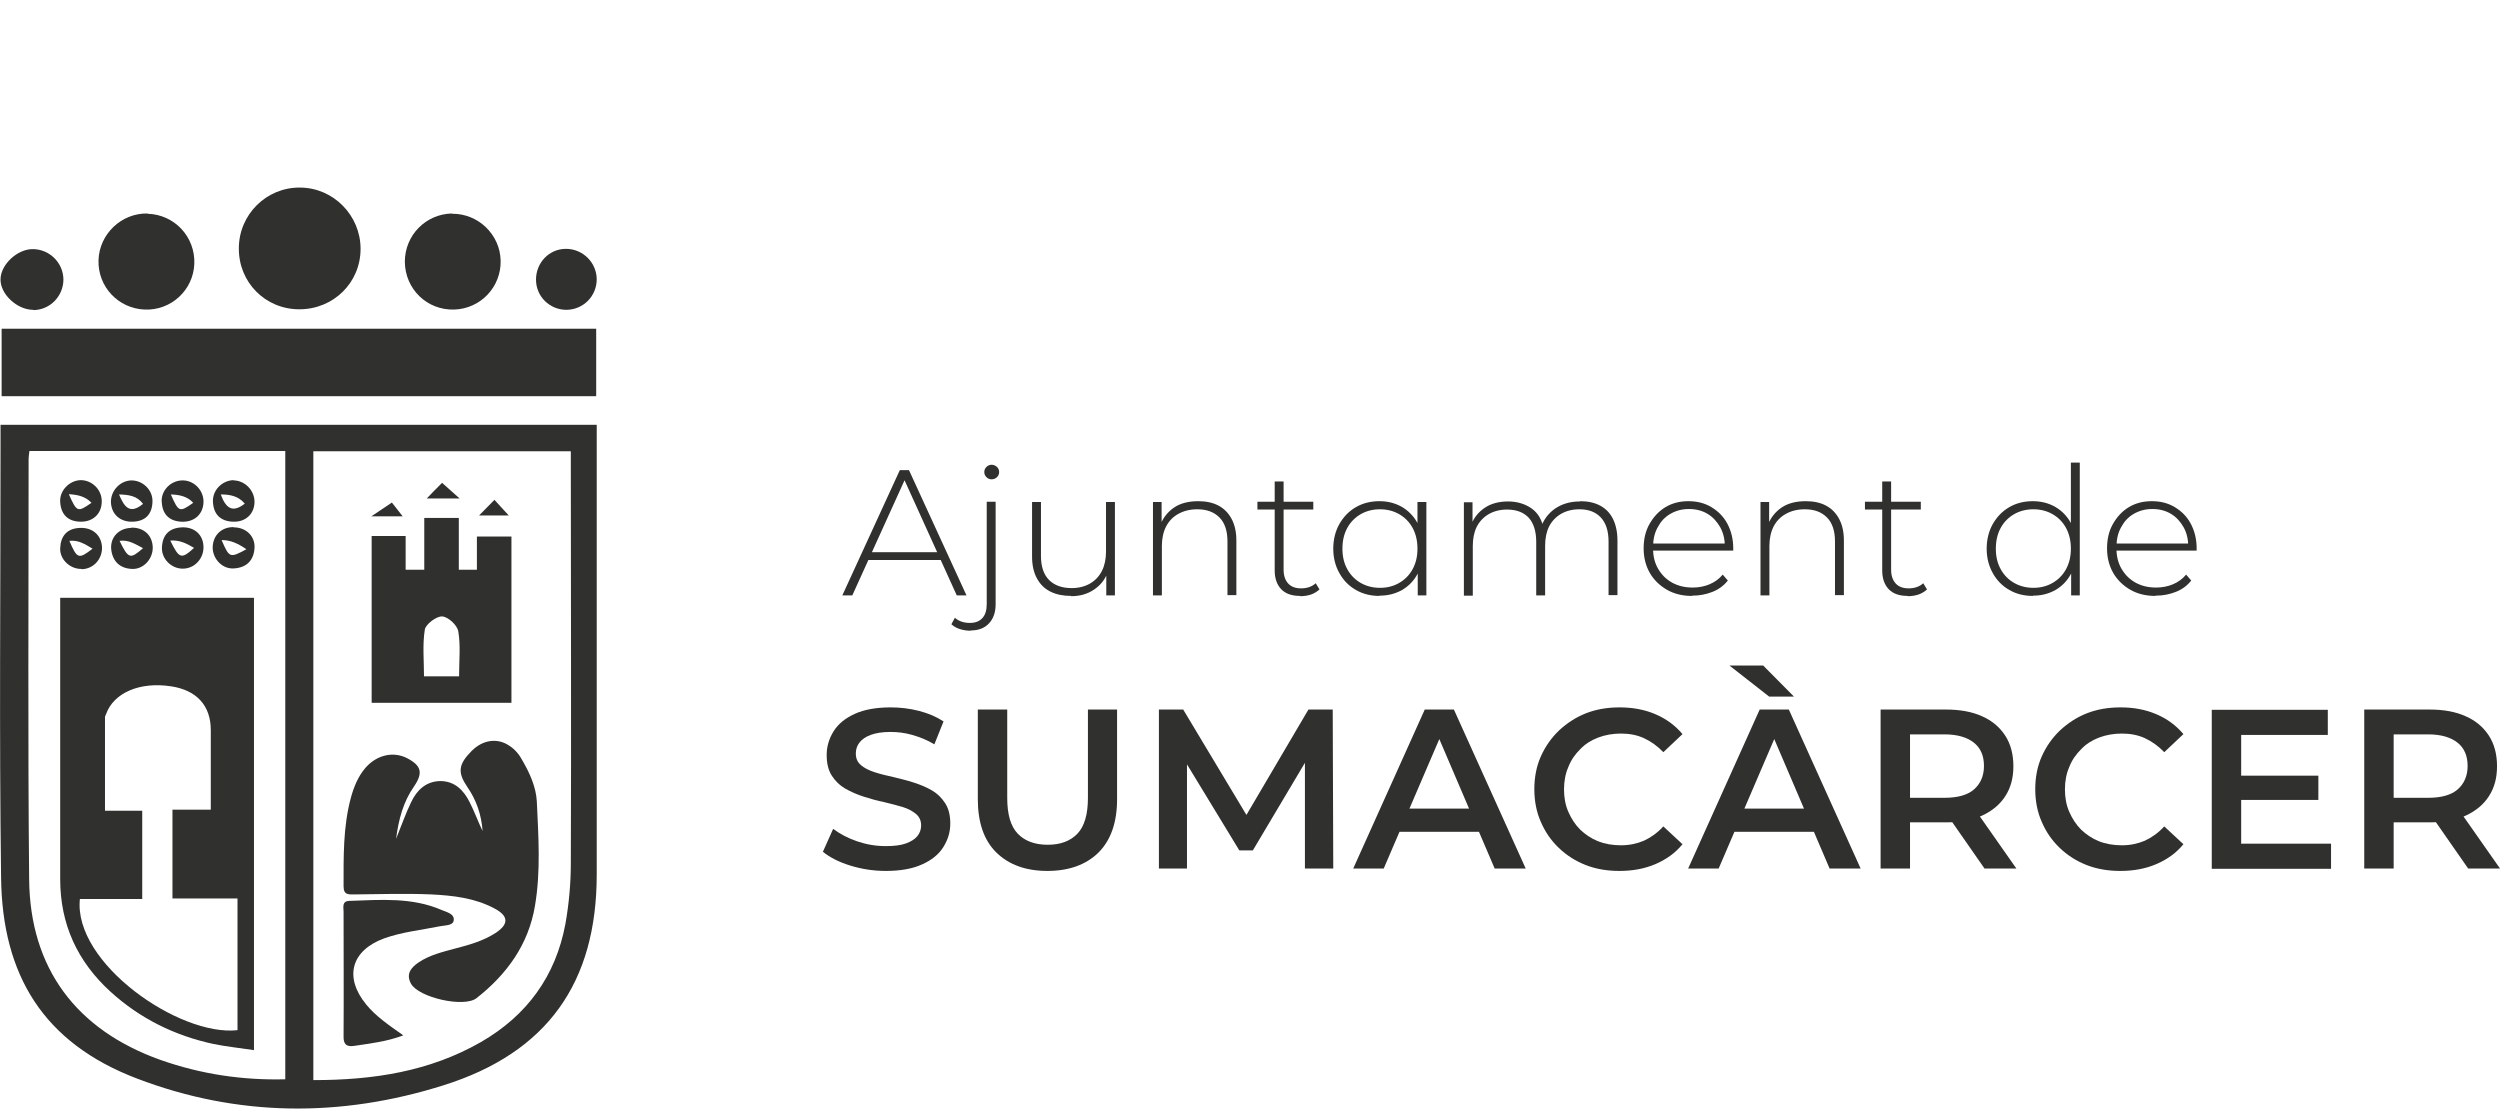
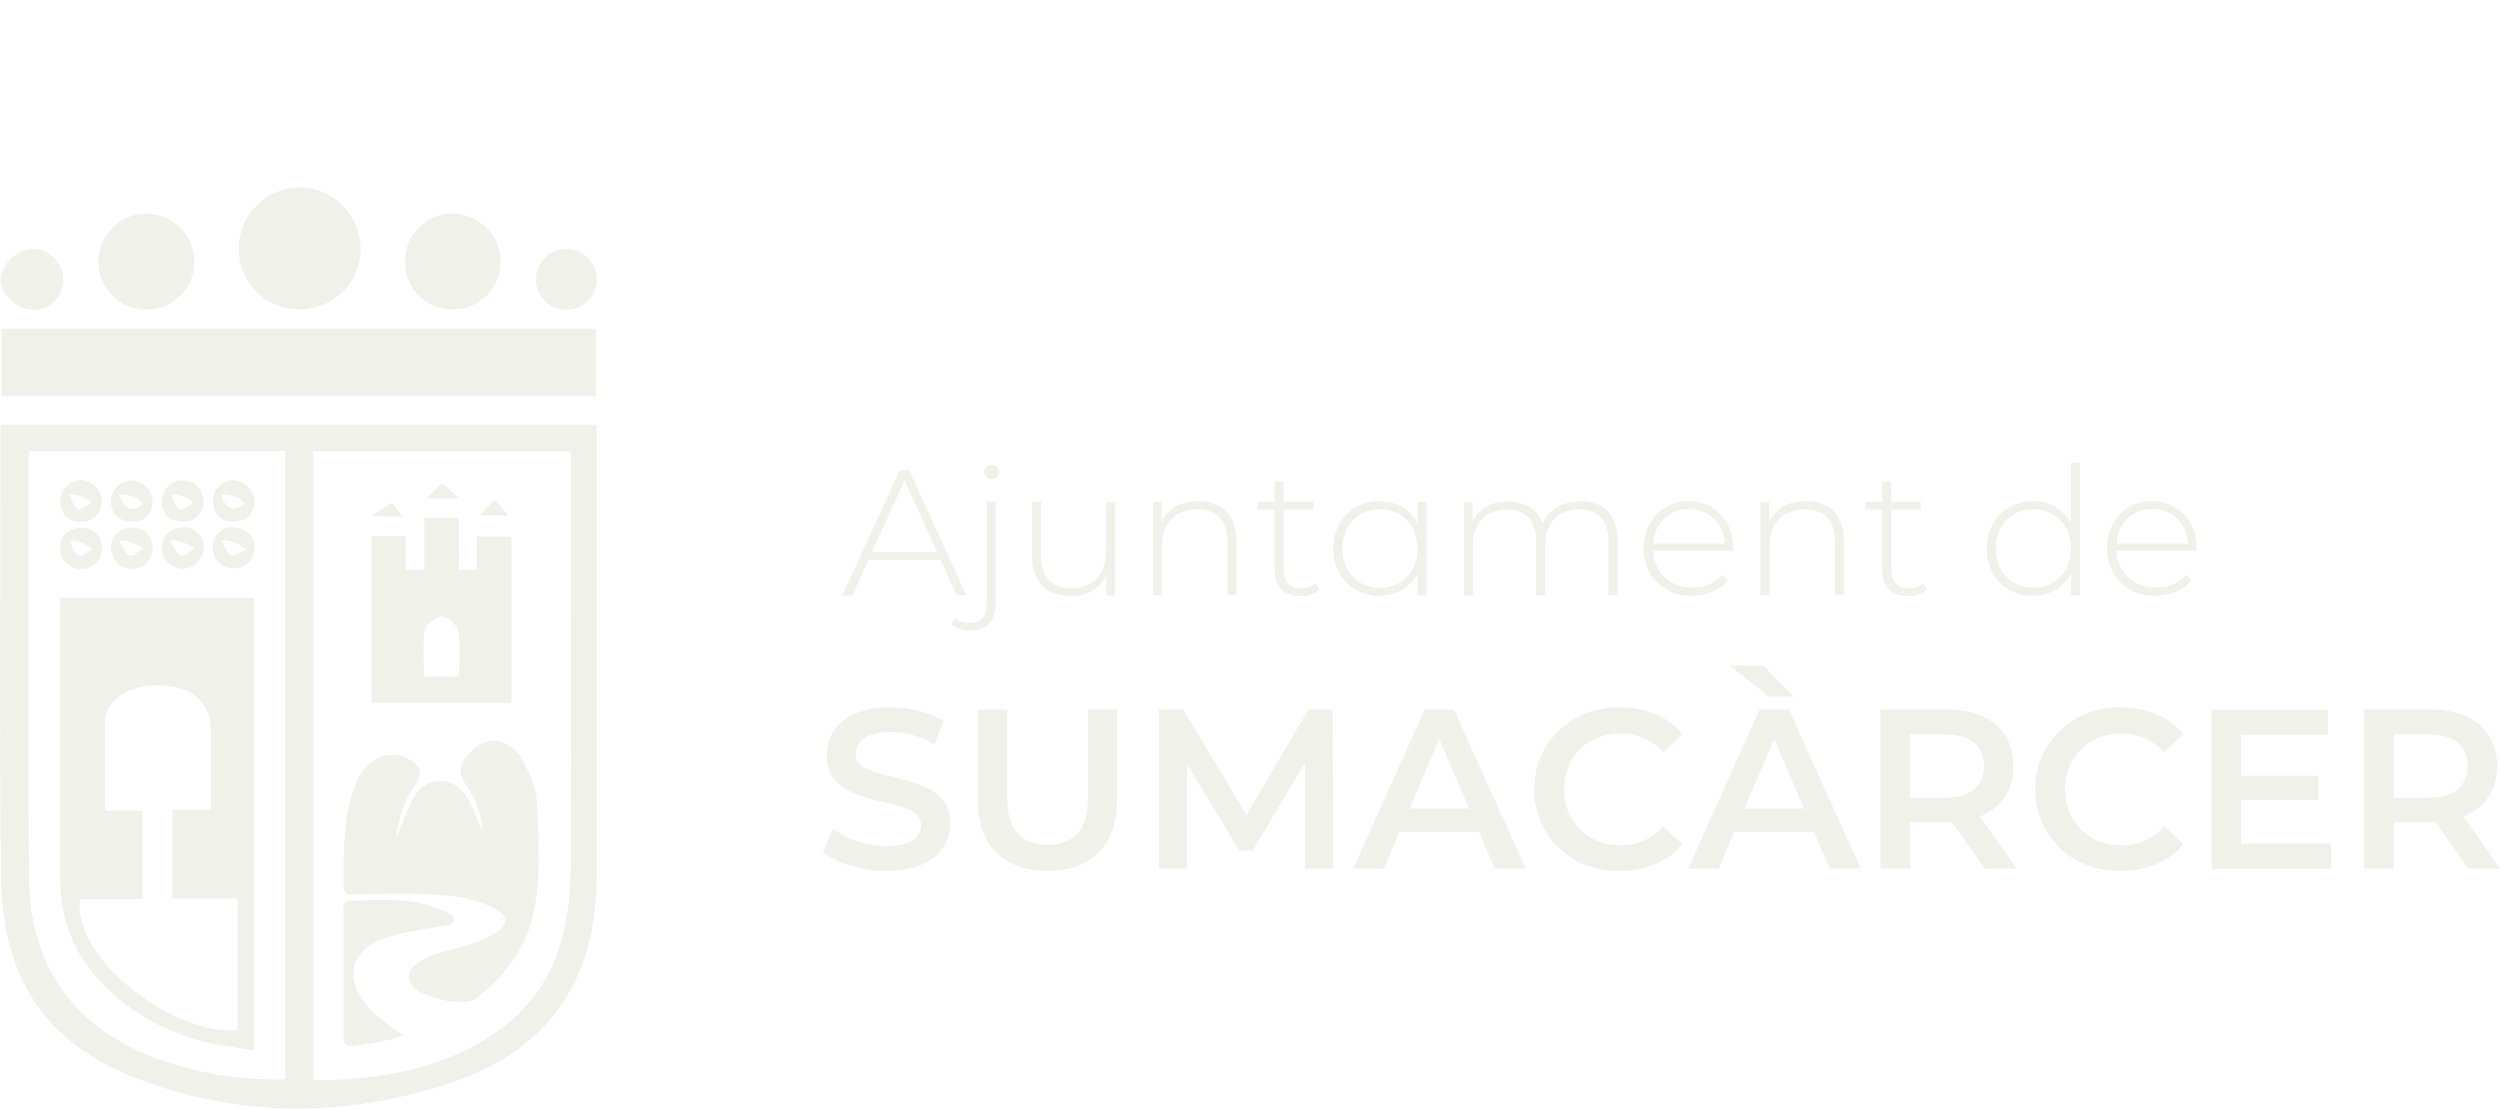
<svg xmlns="http://www.w3.org/2000/svg" id="Capa_1" viewBox="0 0 92.63 41.07">
  <defs>
-     <style>.cls-1{fill:#30312e;}</style>
+     <style>.cls-1{fill:#f0f1e9;}</style>
  </defs>
  <path class="cls-1" d="M.02,15.74H22.11c0,.23,0,.45,0,.68,0,5.33,0,10.65,0,15.98,0,4.01-1.83,6.6-5.67,7.81-3.8,1.2-7.63,1.18-11.37-.25C1.61,38.64,.08,36.13,.04,32.51c-.07-5.35-.02-10.69-.02-16.04,0-.23,0-.46,0-.72Zm11.6,24.28c2.22,0,4.3-.32,6.2-1.41,1.7-.98,2.77-2.44,3.13-4.38,.13-.73,.2-1.49,.2-2.23,.02-4.87,0-9.75,0-14.62v-.66H11.61v23.3ZM1.09,16.71c-.02,.15-.03,.23-.03,.3,0,5.19-.03,10.38,.02,15.57,.03,3.3,1.75,5.58,4.86,6.69,1.5,.53,3.04,.76,4.63,.72V16.71H1.09Z" />
  <path class="cls-1" d="M22.09,12.18v2.5H.06v-2.5H22.09Z" />
  <path class="cls-1" d="M11.09,11.46c-1.26,0-2.25-1-2.24-2.26,0-1.25,1.02-2.26,2.26-2.25,1.24,0,2.25,1.03,2.25,2.27,0,1.25-1,2.24-2.27,2.24Z" />
  <path class="cls-1" d="M16.75,7.92c.97-.01,1.78,.77,1.8,1.74,.02,.98-.75,1.78-1.72,1.81-1.01,.03-1.82-.76-1.83-1.77,0-.98,.77-1.77,1.75-1.79Z" />
  <path class="cls-1" d="M5.47,7.92c1,.03,1.77,.86,1.73,1.86-.04,.97-.86,1.73-1.84,1.69-.98-.04-1.74-.85-1.71-1.83,.03-.97,.85-1.75,1.82-1.73Z" />
  <path class="cls-1" d="M1.23,11.48c-.6,0-1.23-.59-1.21-1.14,.01-.54,.62-1.11,1.19-1.11,.62,0,1.13,.5,1.14,1.12,0,.62-.49,1.13-1.11,1.14Z" />
  <path class="cls-1" d="M22.11,10.34c0,.63-.49,1.13-1.12,1.14-.62,0-1.13-.49-1.13-1.12,0-.63,.49-1.14,1.11-1.14,.62,0,1.13,.5,1.14,1.12Z" />
  <path class="cls-1" d="M18.95,19.88v6.16h-5.18v-6.18h1.26v1.25h.69v-1.92h1.28v1.92h.67v-1.23h1.28Zm-1.94,5.17c0-.58,.06-1.13-.03-1.66-.04-.23-.38-.54-.6-.55-.21-.01-.61,.29-.64,.49-.09,.57-.03,1.16-.03,1.73h1.3Z" />
  <path class="cls-1" d="M15.81,18.47c.2-.21,.38-.39,.57-.58,.19,.17,.37,.33,.65,.58h-1.22Z" />
  <path class="cls-1" d="M17.75,19.1c.22-.23,.4-.4,.57-.58,.19,.21,.35,.38,.53,.58h-1.1Z" />
  <path class="cls-1" d="M14.93,19.13h-1.17c.29-.19,.49-.33,.76-.51,.05,.06,.2,.25,.4,.51Z" />
  <path class="cls-1" d="M2.23,22.15h7.18v16.76c-.52-.08-1.02-.13-1.51-.23-1.43-.31-2.71-.94-3.8-1.93-1.23-1.12-1.87-2.5-1.87-4.18,0-3.27,0-6.55,0-9.82,0-.18,0-.35,0-.6Zm6.57,16.01c0-.82,0-1.61,0-2.39s0-1.6,0-2.48h-2.41v-3.29h1.42c0-1.02,0-1.99,0-2.95,0-.91-.53-1.48-1.47-1.62-1.16-.18-2.13,.24-2.41,1.03-.01,.04-.04,.07-.04,.11,0,1.13,0,2.27,0,3.47h1.38v3.27H2.96c-.25,2.37,3.68,5.1,5.84,4.86Z" />
  <path class="cls-1" d="M14.66,31.12c.22-.54,.37-.98,.57-1.39,.21-.45,.55-.78,1.08-.79,.54,0,.87,.34,1.09,.78,.18,.35,.31,.72,.48,1.07-.04-.6-.23-1.15-.57-1.64-.36-.53-.33-.83,.17-1.33,.41-.41,.95-.49,1.39-.19,.22,.14,.38,.34,.5,.57,.27,.47,.49,.97,.52,1.49,.06,1.29,.15,2.6-.07,3.88-.24,1.43-1.04,2.53-2.16,3.41-.46,.37-2.15-.02-2.43-.53-.2-.36,0-.6,.28-.79,.41-.28,.9-.39,1.37-.52,.51-.13,1.03-.28,1.48-.57,.5-.33,.49-.63-.04-.91-.73-.39-1.54-.48-2.34-.52-.94-.04-1.89-.01-2.83,0-.23,0-.42,.03-.42-.3,0-1.1-.02-2.2,.27-3.28,.11-.4,.26-.78,.54-1.11,.42-.48,1.03-.62,1.54-.36,.54,.28,.6,.55,.26,1.05-.39,.56-.57,1.19-.67,1.98Z" />
  <path class="cls-1" d="M14.95,38.36c-.64,.24-1.23,.3-1.81,.39-.31,.05-.42-.06-.41-.37,.01-1.53,0-3.07,0-4.6,0-.16-.07-.39,.21-.4,1.16-.04,2.33-.14,3.43,.34,.19,.08,.48,.14,.44,.39-.03,.19-.32,.17-.51,.21-.69,.14-1.4,.21-2.07,.45-1.22,.45-1.49,1.44-.66,2.45,.36,.44,.83,.76,1.37,1.14Z" />
  <path class="cls-1" d="M6.79,17.8c.42,.01,.77,.39,.75,.82-.02,.45-.36,.74-.83,.71-.47-.03-.7-.3-.72-.76-.01-.43,.37-.78,.79-.77Zm-.46,.52c.29,.66,.32,.67,.83,.31-.22-.24-.51-.3-.83-.31Z" />
  <path class="cls-1" d="M4.87,17.8c.42,0,.79,.35,.78,.78-.01,.46-.25,.73-.72,.75-.47,.02-.8-.27-.82-.72-.01-.43,.34-.8,.76-.81Zm.43,.87c-.22-.3-.53-.34-.89-.35,.19,.45,.39,.76,.89,.35Z" />
  <path class="cls-1" d="M7.54,20.28c0,.43-.34,.79-.77,.79-.42,0-.79-.36-.77-.79,.02-.45,.26-.72,.74-.74,.47-.02,.8,.28,.8,.74Zm-1.23-.25c.33,.68,.41,.7,.88,.27-.27-.16-.54-.3-.88-.27Z" />
  <path class="cls-1" d="M8.65,17.8c.42,0,.78,.37,.78,.79,0,.45-.33,.76-.8,.74-.47-.02-.72-.28-.74-.74-.02-.43,.34-.79,.77-.8Zm.42,.86c-.24-.28-.54-.34-.89-.34,.18,.49,.42,.71,.89,.34Z" />
  <path class="cls-1" d="M8.66,19.54c.46,0,.8,.33,.77,.77-.03,.46-.3,.72-.75,.75-.42,.04-.79-.33-.8-.76,0-.45,.31-.77,.77-.77Zm.47,.81c-.31-.21-.58-.34-.92-.34,.29,.67,.31,.67,.92,.34Z" />
  <path class="cls-1" d="M4.86,19.55c.47-.01,.79,.28,.8,.74,0,.43-.35,.81-.77,.79-.45-.02-.72-.28-.77-.73-.04-.44,.28-.78,.74-.79Zm-.43,.49c.33,.67,.39,.69,.87,.27-.28-.14-.53-.32-.87-.27Z" />
  <path class="cls-1" d="M3.02,21.08c-.42,.01-.81-.35-.79-.77,.02-.45,.25-.73,.73-.75,.47-.02,.8,.27,.82,.72,.01,.44-.32,.8-.75,.81Zm-.45-1.04c.29,.67,.34,.69,.86,.29-.27-.16-.52-.33-.86-.29Z" />
  <path class="cls-1" d="M3.77,18.58c0,.45-.32,.76-.79,.75-.47-.01-.72-.27-.75-.73-.03-.42,.34-.8,.76-.81,.42,0,.78,.35,.78,.78Zm-1.22-.27c.3,.67,.32,.68,.84,.32-.23-.24-.51-.3-.84-.32Z" />
  <g>
    <path class="cls-1" d="M31.21,22.06l2.13-4.64h.34l2.13,4.64h-.36l-2.01-4.43h.15l-2.01,4.43h-.36Zm.78-1.31l.11-.29h2.78l.11,.29h-3Z" />
    <path class="cls-1" d="M35.97,23.37c-.14,0-.27-.02-.4-.06-.13-.04-.23-.1-.32-.18l.13-.24c.15,.13,.33,.19,.56,.19,.2,0,.35-.06,.46-.18,.11-.12,.16-.29,.16-.52v-3.79h.33v3.8c0,.29-.08,.53-.24,.7-.16,.18-.39,.27-.69,.27Zm.77-5.61c-.08,0-.14-.03-.19-.08s-.08-.11-.08-.19c0-.08,.03-.14,.08-.19,.05-.05,.12-.08,.19-.08,.08,0,.14,.03,.2,.08,.05,.05,.08,.11,.08,.19s-.03,.14-.08,.19c-.05,.05-.12,.08-.2,.08Z" />
    <path class="cls-1" d="M39.69,22.08c-.3,0-.55-.05-.77-.16-.22-.11-.38-.27-.5-.49-.12-.22-.18-.49-.18-.81v-2.02h.33v2c0,.39,.1,.69,.3,.89,.2,.2,.48,.3,.84,.3,.26,0,.49-.06,.68-.17s.34-.27,.44-.47c.1-.2,.15-.44,.15-.71v-1.84h.33v3.46h-.32v-.96l.05,.11c-.1,.27-.27,.48-.51,.64-.24,.16-.52,.24-.84,.24Z" />
    <path class="cls-1" d="M44.4,18.57c.28,0,.53,.05,.74,.16,.21,.11,.37,.27,.49,.49s.18,.49,.18,.81v2.02h-.33v-1.99c0-.39-.1-.69-.3-.89-.2-.2-.47-.3-.82-.3-.27,0-.5,.06-.7,.17s-.35,.27-.45,.46-.16,.44-.16,.72v1.84h-.33v-3.46h.32v.96l-.05-.11c.11-.27,.28-.49,.52-.65,.24-.16,.54-.23,.89-.23Z" />
    <path class="cls-1" d="M46.59,18.88v-.29h2.07v.29h-2.07Zm1.58,3.2c-.3,0-.54-.08-.7-.25-.16-.17-.24-.4-.24-.69v-3.3h.33v3.27c0,.22,.06,.39,.17,.51,.11,.12,.27,.18,.48,.18s.4-.06,.54-.19l.14,.23c-.09,.08-.2,.15-.32,.19s-.26,.06-.39,.06Z" />
    <path class="cls-1" d="M51.11,22.08c-.32,0-.61-.07-.87-.22-.26-.15-.46-.35-.61-.62-.15-.26-.23-.57-.23-.91s.08-.66,.23-.92,.35-.47,.61-.62c.26-.15,.55-.22,.87-.22,.31,0,.58,.07,.83,.21,.24,.14,.44,.34,.58,.6,.14,.26,.22,.57,.22,.94s-.07,.67-.21,.93c-.14,.27-.34,.47-.58,.61-.25,.14-.52,.21-.83,.21Zm.02-.3c.27,0,.5-.06,.71-.18,.21-.12,.38-.29,.5-.51,.12-.22,.18-.47,.18-.76s-.06-.55-.18-.77c-.12-.22-.29-.39-.5-.51-.21-.12-.45-.18-.71-.18s-.5,.06-.71,.18c-.21,.12-.38,.29-.5,.51-.12,.22-.18,.47-.18,.77s.06,.54,.18,.76c.12,.22,.29,.39,.5,.51,.21,.12,.45,.18,.71,.18Zm1.4,.27v-1.13l.06-.6-.07-.6v-1.12h.33v3.46h-.32Z" />
    <path class="cls-1" d="M58.55,18.57c.28,0,.52,.05,.73,.16,.21,.11,.37,.27,.48,.49s.17,.49,.17,.81v2.02h-.33v-1.99c0-.39-.1-.69-.29-.89-.19-.2-.45-.3-.79-.3-.26,0-.49,.06-.68,.17s-.34,.27-.44,.46c-.1,.2-.15,.44-.15,.72v1.84h-.33v-1.99c0-.39-.1-.69-.28-.89-.19-.2-.46-.3-.8-.3-.26,0-.49,.06-.68,.17-.19,.11-.34,.27-.44,.46-.1,.2-.15,.44-.15,.72v1.84h-.33v-3.46h.32v.95l-.05-.11c.1-.27,.27-.48,.51-.64,.24-.16,.53-.23,.86-.23s.63,.09,.87,.26c.24,.17,.39,.43,.45,.78l-.11-.05c.09-.3,.27-.54,.52-.72,.26-.18,.57-.27,.93-.27Z" />
    <path class="cls-1" d="M62.68,22.08c-.35,0-.66-.08-.92-.23s-.48-.36-.63-.62c-.15-.26-.23-.57-.23-.91s.07-.65,.22-.91,.34-.47,.59-.62c.25-.15,.53-.22,.85-.22s.6,.07,.85,.22c.25,.15,.45,.35,.59,.61s.22,.57,.22,.91c0,.01,0,.03,0,.04,0,.02,0,.03,0,.05h-3.06v-.26h2.88l-.13,.13c0-.27-.05-.51-.17-.73-.12-.21-.27-.38-.47-.5s-.43-.18-.69-.18-.48,.06-.69,.18-.36,.29-.47,.5c-.12,.21-.17,.46-.17,.73v.06c0,.28,.06,.53,.19,.75,.13,.22,.3,.39,.52,.51,.22,.12,.47,.18,.76,.18,.22,0,.43-.04,.62-.12,.19-.08,.36-.2,.49-.36l.19,.22c-.15,.19-.34,.33-.57,.42s-.47,.14-.74,.14Z" />
    <path class="cls-1" d="M66.91,18.57c.28,0,.53,.05,.74,.16,.21,.11,.37,.27,.49,.49s.18,.49,.18,.81v2.02h-.33v-1.99c0-.39-.1-.69-.3-.89-.2-.2-.47-.3-.82-.3-.27,0-.5,.06-.7,.17s-.35,.27-.45,.46-.16,.44-.16,.72v1.84h-.33v-3.46h.32v.96l-.05-.11c.11-.27,.28-.49,.52-.65,.24-.16,.54-.23,.89-.23Z" />
    <path class="cls-1" d="M69.1,18.88v-.29h2.07v.29h-2.07Zm1.58,3.2c-.3,0-.54-.08-.7-.25-.16-.17-.24-.4-.24-.69v-3.3h.33v3.27c0,.22,.06,.39,.17,.51,.11,.12,.27,.18,.48,.18s.4-.06,.54-.19l.14,.23c-.09,.08-.2,.15-.32,.19s-.26,.06-.39,.06Z" />
    <path class="cls-1" d="M75.32,22.08c-.32,0-.61-.07-.87-.22-.26-.15-.46-.35-.61-.62-.15-.26-.23-.57-.23-.91s.08-.66,.23-.92,.35-.47,.61-.62c.26-.15,.55-.22,.87-.22,.31,0,.58,.07,.83,.21,.24,.14,.44,.34,.58,.6,.14,.26,.22,.57,.22,.94s-.07,.67-.21,.93c-.14,.27-.34,.47-.58,.61-.25,.14-.52,.21-.83,.21Zm.02-.3c.27,0,.5-.06,.71-.18,.21-.12,.38-.29,.5-.51,.12-.22,.18-.47,.18-.76s-.06-.55-.18-.77c-.12-.22-.29-.39-.5-.51-.21-.12-.45-.18-.71-.18s-.5,.06-.71,.18c-.21,.12-.38,.29-.5,.51-.12,.22-.18,.47-.18,.77s.06,.54,.18,.76c.12,.22,.29,.39,.5,.51,.21,.12,.45,.18,.71,.18Zm1.4,.27v-1.13l.06-.6-.07-.6v-2.58h.33v4.92h-.32Z" />
    <path class="cls-1" d="M79.85,22.08c-.35,0-.66-.08-.92-.23s-.48-.36-.63-.62c-.15-.26-.23-.57-.23-.91s.07-.65,.22-.91,.34-.47,.59-.62c.25-.15,.53-.22,.85-.22s.6,.07,.85,.22c.25,.15,.45,.35,.59,.61s.22,.57,.22,.91c0,.01,0,.03,0,.04,0,.02,0,.03,0,.05h-3.06v-.26h2.88l-.13,.13c0-.27-.05-.51-.17-.73-.12-.21-.27-.38-.47-.5s-.43-.18-.69-.18-.48,.06-.69,.18-.36,.29-.47,.5c-.12,.21-.17,.46-.17,.73v.06c0,.28,.06,.53,.19,.75,.13,.22,.3,.39,.52,.51,.22,.12,.47,.18,.76,.18,.22,0,.43-.04,.62-.12,.19-.08,.36-.2,.49-.36l.19,.22c-.15,.19-.34,.33-.57,.42s-.47,.14-.74,.14Z" />
  </g>
  <g>
    <path class="cls-1" d="M32.82,32.27c-.46,0-.9-.07-1.32-.2-.42-.13-.75-.3-1.01-.51l.38-.85c.24,.18,.53,.34,.88,.46,.35,.12,.7,.18,1.07,.18,.31,0,.56-.03,.75-.1,.19-.07,.33-.16,.42-.27s.14-.25,.14-.39c0-.18-.06-.32-.19-.43-.13-.11-.3-.2-.5-.26-.2-.06-.43-.12-.68-.18-.25-.05-.5-.12-.75-.2-.25-.08-.48-.18-.69-.3-.21-.12-.37-.28-.5-.48-.13-.2-.19-.46-.19-.77s.09-.61,.26-.88c.17-.27,.43-.48,.78-.64,.35-.16,.8-.24,1.33-.24,.35,0,.7,.04,1.05,.13s.65,.22,.91,.39l-.34,.85c-.26-.16-.54-.27-.82-.35s-.55-.11-.81-.11c-.3,0-.54,.04-.73,.11-.19,.07-.33,.17-.42,.29-.09,.12-.13,.25-.13,.4,0,.18,.06,.32,.19,.43,.13,.11,.29,.19,.5,.26s.43,.12,.69,.18c.25,.06,.5,.12,.75,.2s.47,.17,.68,.29c.21,.12,.37,.28,.5,.48,.13,.2,.19,.45,.19,.76s-.09,.6-.26,.87c-.17,.27-.43,.48-.79,.64-.35,.16-.8,.24-1.34,.24Z" />
    <path class="cls-1" d="M38.81,32.27c-.8,0-1.43-.23-1.89-.68-.46-.45-.69-1.11-.69-1.98v-3.32h1.09v3.28c0,.61,.13,1.05,.39,1.32s.63,.41,1.11,.41,.84-.14,1.1-.41c.26-.27,.39-.72,.39-1.32v-3.28h1.08v3.32c0,.86-.23,1.52-.69,1.98-.46,.45-1.09,.68-1.9,.68Z" />
    <path class="cls-1" d="M42.94,32.18v-5.89h.9l2.58,4.3h-.47l2.53-4.3h.9l.02,5.89h-1.05v-4.27h.21l-2.14,3.6h-.5l-2.19-3.6h.25v4.27h-1.04Z" />
    <path class="cls-1" d="M50.14,32.18l2.65-5.89h1.08l2.66,5.89h-1.15l-2.27-5.31h.44l-2.28,5.31h-1.12Zm1.22-1.36l.3-.86h3.17l.29,.86h-3.77Z" />
    <path class="cls-1" d="M60,32.27c-.45,0-.87-.07-1.25-.22-.38-.15-.71-.36-1-.64s-.5-.59-.66-.96c-.16-.36-.24-.77-.24-1.21s.08-.85,.24-1.21,.38-.68,.67-.96c.29-.27,.62-.49,1-.64,.38-.15,.8-.22,1.25-.22,.48,0,.92,.08,1.32,.25s.73,.41,1.01,.74l-.71,.67c-.22-.23-.46-.4-.72-.52-.26-.12-.55-.17-.85-.17s-.59,.05-.85,.15-.48,.24-.66,.43c-.19,.19-.34,.4-.44,.66-.11,.25-.16,.53-.16,.83s.05,.58,.16,.83c.11,.25,.25,.47,.44,.66,.19,.18,.41,.33,.66,.43s.54,.15,.85,.15,.59-.06,.85-.17c.26-.12,.5-.29,.72-.53l.71,.66c-.27,.33-.61,.57-1.01,.74s-.84,.25-1.33,.25Z" />
    <path class="cls-1" d="M62.55,32.18l2.65-5.89h1.08l2.66,5.89h-1.15l-2.27-5.31h.44l-2.28,5.31h-1.12Zm1.22-1.36l.3-.86h3.17l.29,.86h-3.77Zm1.78-5.01l-1.47-1.15h1.25l1.14,1.15h-.91Z" />
    <path class="cls-1" d="M69.68,32.18v-5.89h2.42c.52,0,.97,.08,1.34,.25,.37,.16,.66,.41,.86,.72,.2,.31,.3,.69,.3,1.13s-.1,.8-.3,1.11c-.2,.31-.49,.55-.86,.72s-.82,.25-1.34,.25h-1.81l.48-.49v2.2h-1.09Zm1.09-2.09l-.48-.53h1.76c.48,0,.85-.1,1.09-.31,.24-.21,.37-.5,.37-.87s-.12-.66-.37-.86-.61-.31-1.09-.31h-1.76l.48-.54v3.42Zm2.76,2.09l-1.49-2.14h1.17l1.5,2.14h-1.18Z" />
    <path class="cls-1" d="M78.56,32.27c-.45,0-.87-.07-1.25-.22-.38-.15-.71-.36-1-.64s-.5-.59-.66-.96c-.16-.36-.24-.77-.24-1.21s.08-.85,.24-1.21c.16-.36,.38-.68,.67-.96,.29-.27,.62-.49,1-.64,.38-.15,.8-.22,1.25-.22,.48,0,.92,.08,1.32,.25s.73,.41,1.01,.74l-.71,.67c-.22-.23-.46-.4-.72-.52-.26-.12-.55-.17-.85-.17s-.59,.05-.85,.15-.48,.24-.66,.43c-.19,.19-.34,.4-.44,.66-.11,.25-.16,.53-.16,.83s.05,.58,.16,.83c.11,.25,.25,.47,.44,.66,.19,.18,.41,.33,.66,.43s.54,.15,.85,.15,.59-.06,.85-.17c.26-.12,.5-.29,.72-.53l.71,.66c-.27,.33-.61,.57-1.01,.74s-.84,.25-1.33,.25Z" />
    <path class="cls-1" d="M83.05,31.26h3.32v.93h-4.42v-5.89h4.3v.93h-3.21v4.04Zm-.08-2.52h2.93v.9h-2.93v-.9Z" />
    <path class="cls-1" d="M87.6,32.18v-5.89h2.42c.52,0,.97,.08,1.34,.25,.37,.16,.66,.41,.86,.72,.2,.31,.3,.69,.3,1.13s-.1,.8-.3,1.11c-.2,.31-.49,.55-.86,.72s-.82,.25-1.34,.25h-1.81l.48-.49v2.2h-1.09Zm1.09-2.09l-.48-.53h1.76c.48,0,.85-.1,1.09-.31,.24-.21,.37-.5,.37-.87s-.12-.66-.37-.86-.61-.31-1.09-.31h-1.76l.48-.54v3.42Zm2.76,2.09l-1.49-2.14h1.17l1.5,2.14h-1.18Z" />
  </g>
</svg>
